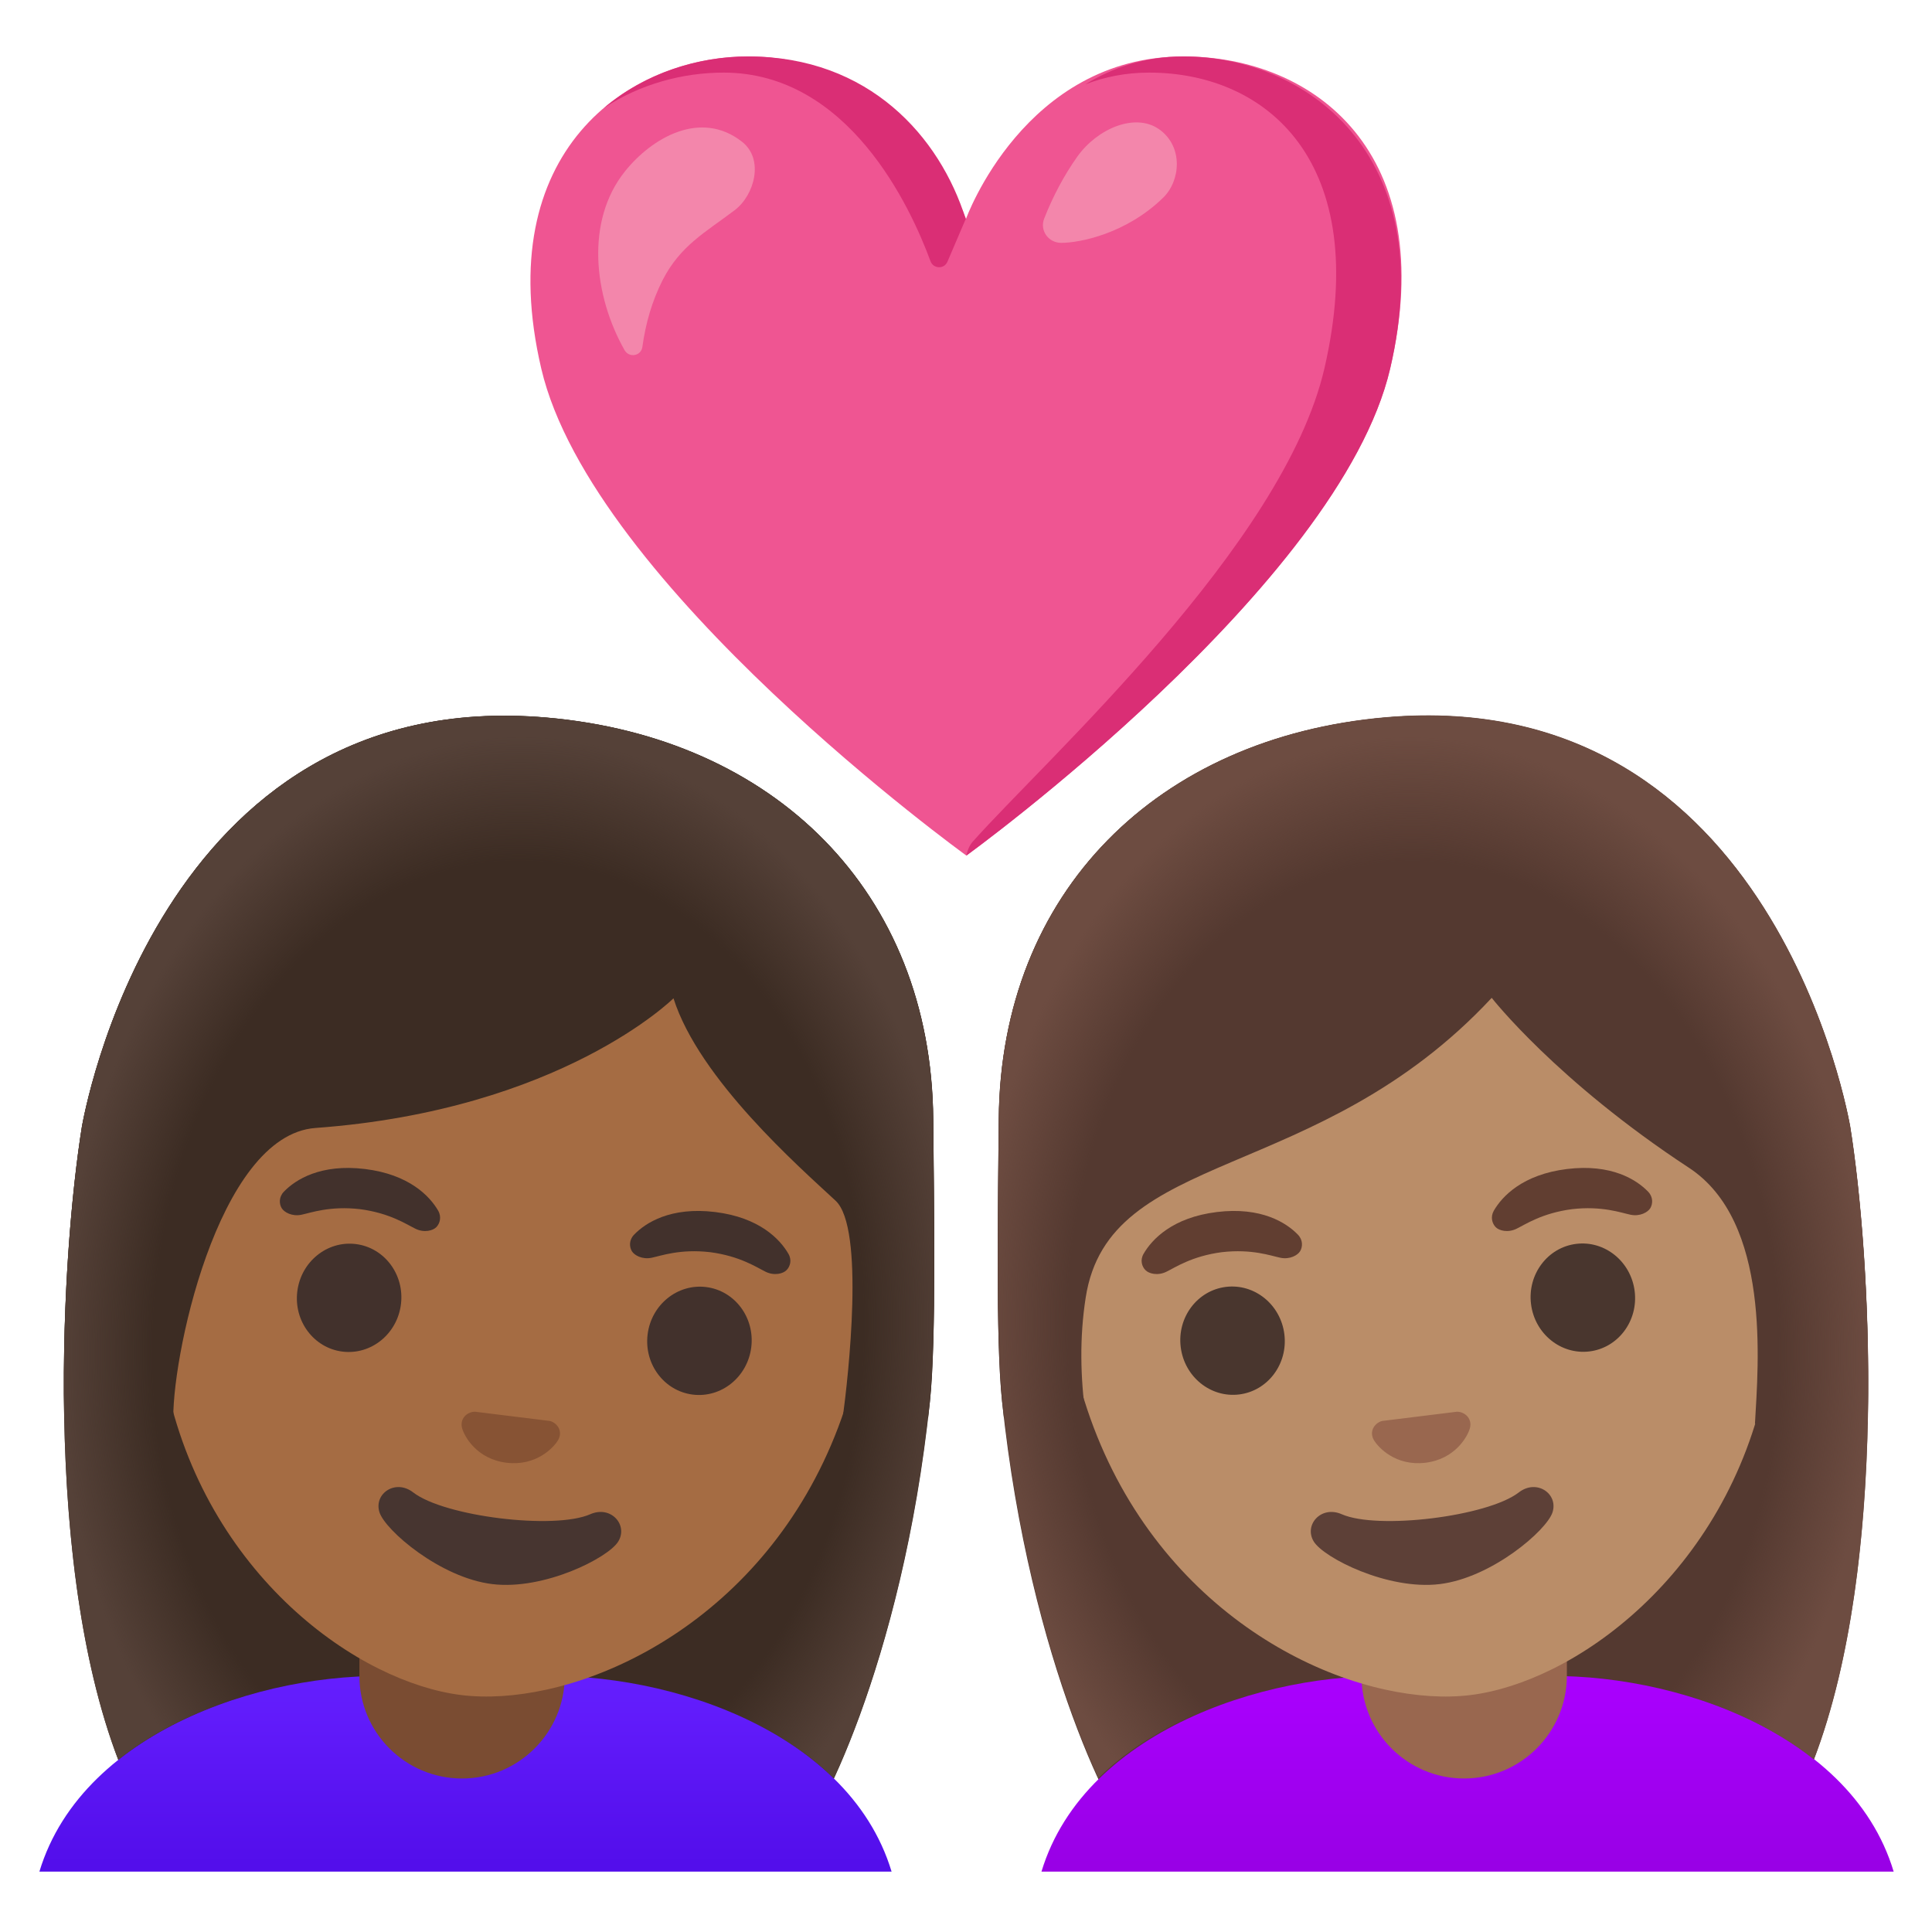
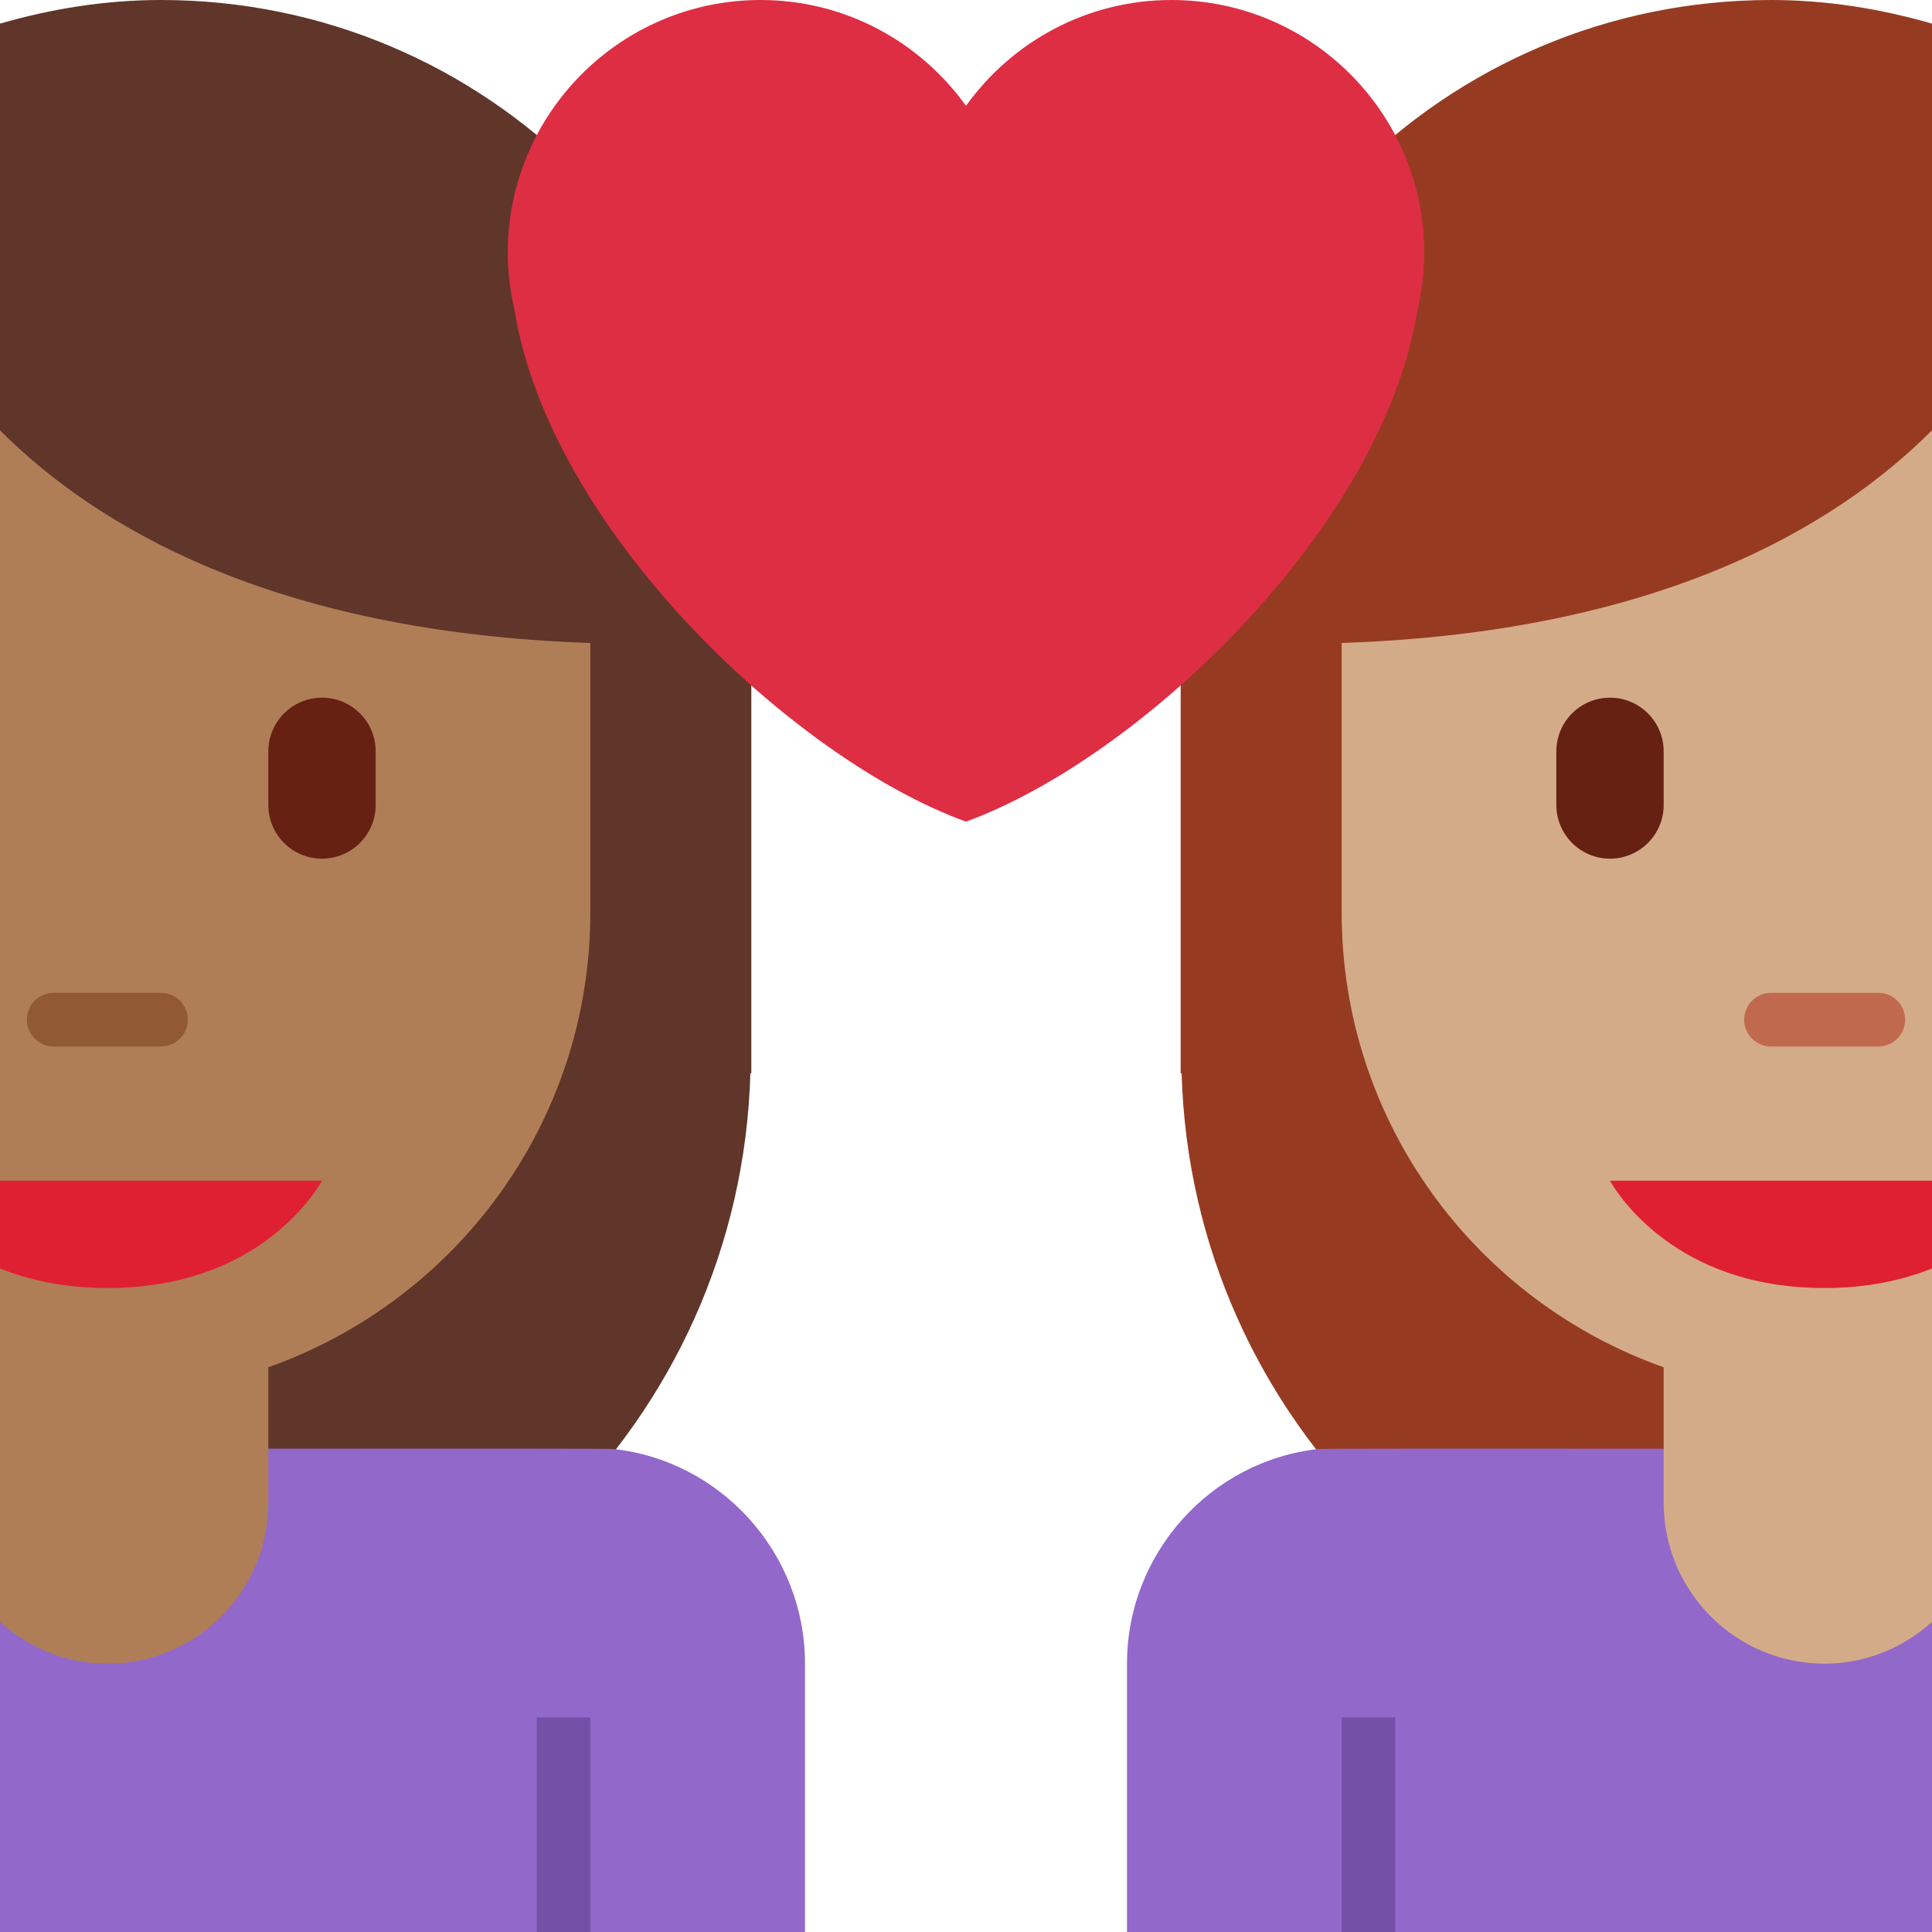
- <svg xmlns="http://www.w3.org/2000/svg" version="1.1" id="Layer_1" x="0px" y="0px" viewBox="0 0 128 128" style="enable-background:new 0 0 128 128;" xml:space="preserve">
-   <g>
-     <g id="hair_8_">
-       <path id="hair_9_" style="fill:#3C2C23;" d="M5.43,74.62c0.06-0.26,4.95-29.34,30.8-27.08c15.04,1.31,25.48,11.52,25.6,26.61    c0.04,5.32,0.22,14.51-0.22,18.69c-1.83,17.58-7.74,28.43-8.53,28.63c-4.16,1.02-41.34,3.35-44.09-2.23    C2.65,106.44,3.99,83.56,5.43,74.62z" />
-     </g>
-     <linearGradient id="SVGID_1_" gradientUnits="userSpaceOnUse" x1="1210.798" y1="123.518" x2="1210.798" y2="110.865" gradientTransform="matrix(-1 0 0 1 1241.643 0)">
-       <stop offset="0" style="stop-color:#530EEB" />
-       <stop offset="1" style="stop-color:#651FFF" />
-     </linearGradient>
-     <path style="fill:url(#SVGID_1_);" d="M27.08,111.11h3.76h3.76c8.69-0.66,21.56,3.24,24.47,12.89H30.85H2.61   C5.52,114.36,18.39,110.45,27.08,111.11z" />
-     <path id="neck_2_" style="fill:#7A4C32;" d="M30.61,117.83L30.61,117.83c-3.76,0-6.8-3.05-6.8-6.8v-4.54h13.61v4.54   C37.41,114.79,34.36,117.83,30.61,117.83z" />
-     <g id="face_1_">
-       <g id="head_1_">
-         <path style="fill:#A56C43;" d="M37.51,55.63L37.51,55.63L37.51,55.63C25.36,54.14,13,61.79,10.64,80.95     c-1.89,15.39,6.52,25.66,14.46,29.61c1.89,0.94,3.76,1.53,5.45,1.74c1.68,0.21,3.62,0.09,5.67-0.36     c8.66-1.9,19.33-9.84,21.23-25.25C59.8,67.53,49.66,57.12,37.51,55.63z" />
-       </g>
-       <path id="nose_1_" style="fill:#875334;" d="M36.63,94.22c-0.07-0.04-0.14-0.07-0.22-0.08l-4.94-0.61c-0.08,0-0.15,0.01-0.23,0.03    c-0.47,0.13-0.77,0.56-0.62,1.08c0.15,0.52,0.96,2.03,2.94,2.27c1.98,0.24,3.13-1.02,3.41-1.49    C37.25,94.95,37.06,94.46,36.63,94.22z" />
-       <g id="eyebrows_1_">
-         <path style="fill:#42312C;" d="M29.03,80.21c-0.55-0.95-1.91-2.4-4.85-2.76s-4.61,0.71-5.37,1.5c-0.34,0.35-0.32,0.8-0.15,1.09     c0.16,0.27,0.68,0.57,1.31,0.44c0.63-0.13,1.89-0.6,3.88-0.37c1.99,0.26,3.1,1.02,3.68,1.3c0.58,0.28,1.16,0.12,1.38-0.11     C29.14,81.06,29.27,80.63,29.03,80.21z" />
-         <path style="fill:#42312C;" d="M52.23,83.06c-0.55-0.95-1.91-2.4-4.85-2.76s-4.61,0.71-5.37,1.5c-0.34,0.35-0.32,0.8-0.15,1.09     c0.16,0.27,0.68,0.57,1.31,0.44c0.63-0.13,1.89-0.6,3.88-0.37c1.99,0.26,3.1,1.02,3.68,1.3c0.58,0.28,1.16,0.12,1.38-0.11     C52.35,83.91,52.48,83.48,52.23,83.06z" />
-       </g>
-       <g id="eyes_1_">
-         <ellipse transform="matrix(0.1219 -0.9925 0.9925 0.1219 -47.4729 123.9972)" style="fill:#42312C;" cx="46.34" cy="88.83" rx="3.59" ry="3.46" />
-         <ellipse transform="matrix(0.1219 -0.9925 0.9925 0.1219 -65.0243 98.4599)" style="fill:#42312C;" cx="23.13" cy="85.98" rx="3.59" ry="3.46" />
-       </g>
-       <path id="mouth_1_" style="fill:#473530;" d="M39.11,100.32c-2.39,1.05-9.67,0.15-11.73-1.44c-1.18-0.92-2.63,0.08-2.24,1.31    c0.38,1.2,4.03,4.34,7.47,4.76c3.44,0.42,7.69-1.74,8.35-2.82C41.63,101.04,40.48,99.72,39.11,100.32z" />
-     </g>
-     <path id="hair_7_" style="fill:#3C2C23;" d="M36.22,47.55C10.37,45.29,5.49,74.36,5.43,74.62c-0.67,4.18-1.32,11.4-1.18,19.21   l7.24,0.51c-0.22-3.96,2.88-19.14,9.42-19.61c16.27-1.19,23.71-8.59,23.71-8.59c1.7,5.36,8.36,11.2,10.74,13.41   c1.95,1.81,0.84,11.69,0.47,14.4h5.66c0.04-0.36,0.08-0.72,0.12-1.09c0.43-4.18,0.26-13.37,0.22-18.69   C61.7,59.06,51.26,48.86,36.22,47.55z" />
-     <radialGradient id="hairHighlights_1_" cx="33.662" cy="88.578" r="30.737" gradientTransform="matrix(0.9988 0.0497 -0.0666 1.3393 5.9395 -31.7222)" gradientUnits="userSpaceOnUse">
-       <stop offset="0.765" style="stop-color:#554138;stop-opacity:0" />
-       <stop offset="0.966" style="stop-color:#554138" />
-     </radialGradient>
-     <path id="hairHighlights" style="fill:url(#hairHighlights_1_);" d="M61.82,74.15c-0.12-15.09-10.56-25.29-25.6-26.61   C10.37,45.29,5.49,74.36,5.43,74.62c-1.34,8.35-2.6,28.87,2.4,41.97c5.33-4.24,13.28-5.94,19.25-5.48h3.76h3.76   c6.52-0.5,15.39,1.57,20.64,6.71c2.12-4.59,5.14-13.29,6.35-24.98C62.04,88.67,61.86,79.47,61.82,74.15z" />
-   </g>
-   <g>
-     <path style="fill:#EF5592;" d="M78.41,3.74C67.87,3.74,64,14.5,64,14.5S60.18,3.74,49.57,3.74c-7.97,0-17.07,6.32-13.71,20.68   c3.36,14.36,28.16,32.26,28.16,32.26s24.72-17.9,28.08-32.26C95.46,10.06,87.02,3.74,78.41,3.74z" />
-     <g>
-       <path style="fill:#DA2E75;" d="M47.94,4.81c8.27,0,12.38,8.89,13.71,12.5c0.19,0.51,0.91,0.53,1.12,0.03l1.21-2.83    c-1.71-5.45-6.4-10.77-14.41-10.77c-3.32,0-6.82,1.1-9.55,3.41C42.42,5.56,45.25,4.81,47.94,4.81z" />
-       <path style="fill:#DA2E75;" d="M78.41,3.74c-2.55,0-4.7,0.74-6.51,1.85c1.27-0.49,2.68-0.78,4.23-0.78    c7.8,0,14.77,5.91,11.62,19.58c-2.7,11.73-18.5,25.96-23.32,31.39c-0.31,0.35-0.41,0.91-0.41,0.91s24.72-17.9,28.08-32.26    C95.46,10.06,86.38,3.74,78.41,3.74z" />
-     </g>
-     <g>
-       <g>
-         <g>
-           <path style="fill:#F386AB;" d="M41.4,11.36c1.8-2.25,5.03-4.11,7.76-1.97c1.48,1.16,0.83,3.54-0.49,4.54      c-1.93,1.46-3.6,2.34-4.77,4.63c-0.7,1.38-1.13,2.88-1.34,4.42c-0.08,0.61-0.88,0.75-1.18,0.22      C39.34,19.6,38.77,14.65,41.4,11.36z" />
-         </g>
-       </g>
-     </g>
-     <path style="fill:#F386AB;" d="M70.31,16.09c-0.85,0-1.44-0.82-1.13-1.61c0.57-1.45,1.31-2.86,2.2-4.11   c1.32-1.85,3.82-2.92,5.41-1.81c1.63,1.15,1.42,3.43,0.27,4.54C74.61,15.49,71.53,16.09,70.31,16.09z" />
-   </g>
-   <g>
-     <g id="hair_2_">
-       <path id="hair_3_" style="fill:#543930;" d="M122.57,74.62c-0.06-0.26-4.95-29.34-30.8-27.08c-15.04,1.31-25.48,11.52-25.6,26.61    c-0.04,5.32-0.22,14.51,0.22,18.69c1.83,17.58,7.74,28.43,8.53,28.63c4.16,1.02,41.34,3.35,44.09-2.23    C125.35,106.44,124.01,83.56,122.57,74.62z" />
-     </g>
-     <linearGradient id="SVGID_2_" gradientUnits="userSpaceOnUse" x1="97.236" y1="123.518" x2="97.236" y2="110.865">
-       <stop offset="0" style="stop-color:#9900E6" />
-       <stop offset="1" style="stop-color:#AA00FF" />
-     </linearGradient>
-     <path style="fill:url(#SVGID_2_);" d="M101,111.11h-3.76h-3.76C84.78,110.45,71.91,114.36,69,124h28.23h28.23   C122.57,114.36,109.69,110.45,101,111.11z" />
-     <path id="neck" style="fill:#99674F;" d="M97,117.83L97,117.83c-3.76,0-6.8-3.05-6.8-6.8v-4.54h13.61v4.54   C103.8,114.79,100.75,117.83,97,117.83z" />
-     <g id="face_125_">
-       <g id="head_349_">
-         <path style="fill:#BA8D68;" d="M90.49,55.63L90.49,55.63L90.49,55.63c12.15-1.49,24.51,6.16,26.86,25.32     c1.89,15.39-6.52,25.66-14.46,29.61c-1.89,0.94-3.76,1.53-5.45,1.74c-1.68,0.21-3.62,0.09-5.67-0.36     c-8.66-1.9-19.33-9.84-21.23-25.25C68.2,67.53,78.34,57.12,90.49,55.63z" />
-       </g>
-       <path id="nose_177_" style="fill:#99674F;" d="M91.37,94.22c0.07-0.04,0.14-0.07,0.22-0.08l4.94-0.61c0.08,0,0.15,0.01,0.23,0.03    c0.47,0.13,0.77,0.56,0.62,1.08c-0.15,0.52-0.96,2.03-2.94,2.27c-1.98,0.24-3.13-1.02-3.41-1.49    C90.75,94.95,90.94,94.46,91.37,94.22z" />
-       <g id="eyebrows_178_">
-         <path style="fill:#613E31;" d="M98.97,80.21c0.55-0.95,1.91-2.4,4.85-2.76s4.61,0.71,5.37,1.5c0.34,0.35,0.32,0.8,0.15,1.09     c-0.16,0.27-0.68,0.57-1.31,0.44c-0.63-0.13-1.89-0.6-3.88-0.37c-1.99,0.26-3.1,1.02-3.68,1.3c-0.58,0.28-1.16,0.12-1.38-0.11     C98.86,81.06,98.73,80.63,98.97,80.21z" />
-         <path style="fill:#613E31;" d="M75.77,83.06c0.55-0.95,1.91-2.4,4.85-2.76s4.61,0.71,5.37,1.5c0.34,0.35,0.32,0.8,0.15,1.09     c-0.16,0.27-0.68,0.57-1.31,0.44c-0.63-0.13-1.89-0.6-3.88-0.37c-1.99,0.26-3.1,1.02-3.68,1.3c-0.58,0.28-1.16,0.12-1.38-0.11     C75.65,83.91,75.52,83.48,75.77,83.06z" />
-       </g>
-       <g id="eyes_175_">
-         <ellipse transform="matrix(0.9925 -0.1219 0.1219 0.9925 -10.2167 10.6139)" style="fill:#49362E;" cx="81.66" cy="88.83" rx="3.46" ry="3.59" />
-         <ellipse transform="matrix(0.9925 -0.1219 0.1219 0.9925 -9.6964 13.421)" style="fill:#49362E;" cx="104.87" cy="85.98" rx="3.46" ry="3.59" />
-       </g>
-       <path id="mouth_103_" style="fill:#5D4037;" d="M88.89,100.32c2.39,1.05,9.67,0.15,11.73-1.44c1.18-0.92,2.63,0.08,2.24,1.31    c-0.38,1.2-4.03,4.34-7.47,4.76c-3.44,0.42-7.69-1.74-8.35-2.82C86.37,101.04,87.52,99.72,88.89,100.32z" />
-     </g>
-     <g id="hair_1_">
-       <path id="hair" style="fill:#543930;" d="M123.74,94.36c0.18-8.02-0.48-15.47-1.17-19.74c-0.06-0.26-4.95-29.34-30.8-27.08    c-15.04,1.31-25.48,11.52-25.6,26.61c-0.04,5.32-0.22,14.51,0.22,18.69c0.04,0.37,0.08,0.73,0.12,1.09h5.43    c-0.37-2.7-0.42-5.33-0.01-7.96c1.53-9.93,15.32-7.43,26.9-19.86c0,0,4.28,5.49,13.07,11.26c5.44,3.57,4.59,13,4.37,16.96    L123.74,94.36z" />
-       <radialGradient id="hairHighlights_2_" cx="1153.78" cy="88.555" r="30.737" gradientTransform="matrix(-0.9988 0.0497 0.0666 1.3393 1240.799 -87.3355)" gradientUnits="userSpaceOnUse">
-         <stop offset="0.765" style="stop-color:#6D4C41;stop-opacity:0" />
-         <stop offset="0.966" style="stop-color:#6D4C41" />
-       </radialGradient>
-       <path id="hairHighlights_4_" style="fill:url(#hairHighlights_2_);" d="M66.18,74.13c0.12-15.09,10.56-25.29,25.6-26.61    c25.85-2.26,30.74,26.82,30.8,27.08c1.34,8.35,2.6,28.87-2.4,41.97c-5.33-4.24-13.28-5.94-19.25-5.48h-3.76h-3.76    c-6.52-0.5-15.39,1.57-20.64,6.71c-2.12-4.59-5.14-13.29-6.35-24.98C65.96,88.65,66.14,79.45,66.18,74.13z" />
-     </g>
-   </g>
+ <svg xmlns="http://www.w3.org/2000/svg" viewBox="0 0 36 36">
+   <path fill="#60352A" d="M13.982 20H14v-9C14 4.925 9.075 0 3 0 1.956 0 .955.165 0 .44v31.037c.652.11 1.317.179 2 .179 6.511 0 11.799-5.189 11.982-11.656z" />
+   <path fill="#9268CA" d="M11.431 27C11.287 26.984 0 27 0 27v9h15v-5c0-2.061-1.566-3.782-3.569-4z" />
+   <path fill="#7450A8" d="M10 32h1v4h-1z" />
+   <path fill="#AF7E57" d="M0 8.018v22.204C.532 30.7 1.228 31 2 31c1.657 0 3-1.343 3-3v-2.523c3.494-1.237 6-4.56 6-8.477v-5.019c-5.92-.2-9.207-2.168-11-3.963z" />
+   <path fill="#DF1F32" d="M0 22v1.637c.538.212 1.191.363 2 .363 1.413 0 2.369-.445 3-.915C5.707 22.558 6 22 6 22H0z" />
+   <path fill="#915A34" d="M3 19.5H1c-.276 0-.5-.224-.5-.5s.224-.5.5-.5h2c.276 0 .5.224.5.5s-.224.5-.5.5z" />
+   <path fill="#662113" d="M6 16c-.552 0-1-.448-1-1v-1c0-.552.448-1 1-1s1 .448 1 1v1c0 .552-.448 1-1 1z" />
+   <path fill="#963B22" d="M22.018 20H22v-9c0-6.075 4.925-11 11-11 1.044 0 2.045.165 3 .44v31.037c-.652.11-1.317.179-2 .179-6.511 0-11.799-5.189-11.982-11.656z" />
+   <path fill="#9268CA" d="M24.569 27C24.713 26.984 36 27 36 27v9H21v-5c0-2.061 1.566-3.782 3.569-4z" />
+   <path fill="#7450A8" d="M25 32h1v4h-1z" />
+   <path fill="#D4AB88" d="M36 8.018v22.204c-.532.478-1.228.778-2 .778-1.657 0-3-1.343-3-3v-2.523c-3.494-1.237-6-4.56-6-8.477v-5.019c5.92-.2 9.207-2.168 11-3.963z" />
+   <path fill="#DF1F32" d="M36 22v1.637c-.538.212-1.191.363-2 .363-1.413 0-2.369-.445-3-.915-.707-.527-1-1.085-1-1.085h6z" />
+   <path fill="#C1694F" d="M33 19.5h2c.276 0 .5-.224.5-.5s-.224-.5-.5-.5h-2c-.276 0-.5.224-.5.5s.224.5.5.5z" />
+   <path fill="#662113" d="M30 16c.552 0 1-.448 1-1v-1c0-.552-.448-1-1-1s-1 .448-1 1v1c0 .552.448 1 1 1z" />
+   <path fill="#DD2E44" d="M26.539 4.711c0-2.602-2.11-4.711-4.711-4.711C20.249 0 18.855.78 18 1.972 17.144.78 15.751 0 14.172 0c-2.601 0-4.711 2.109-4.711 4.711 0 .369.047.727.127 1.07.654 4.065 5.173 8.353 8.411 9.529 3.238-1.177 7.758-5.465 8.412-9.528.081-.344.128-.702.128-1.071z" />
</svg>
